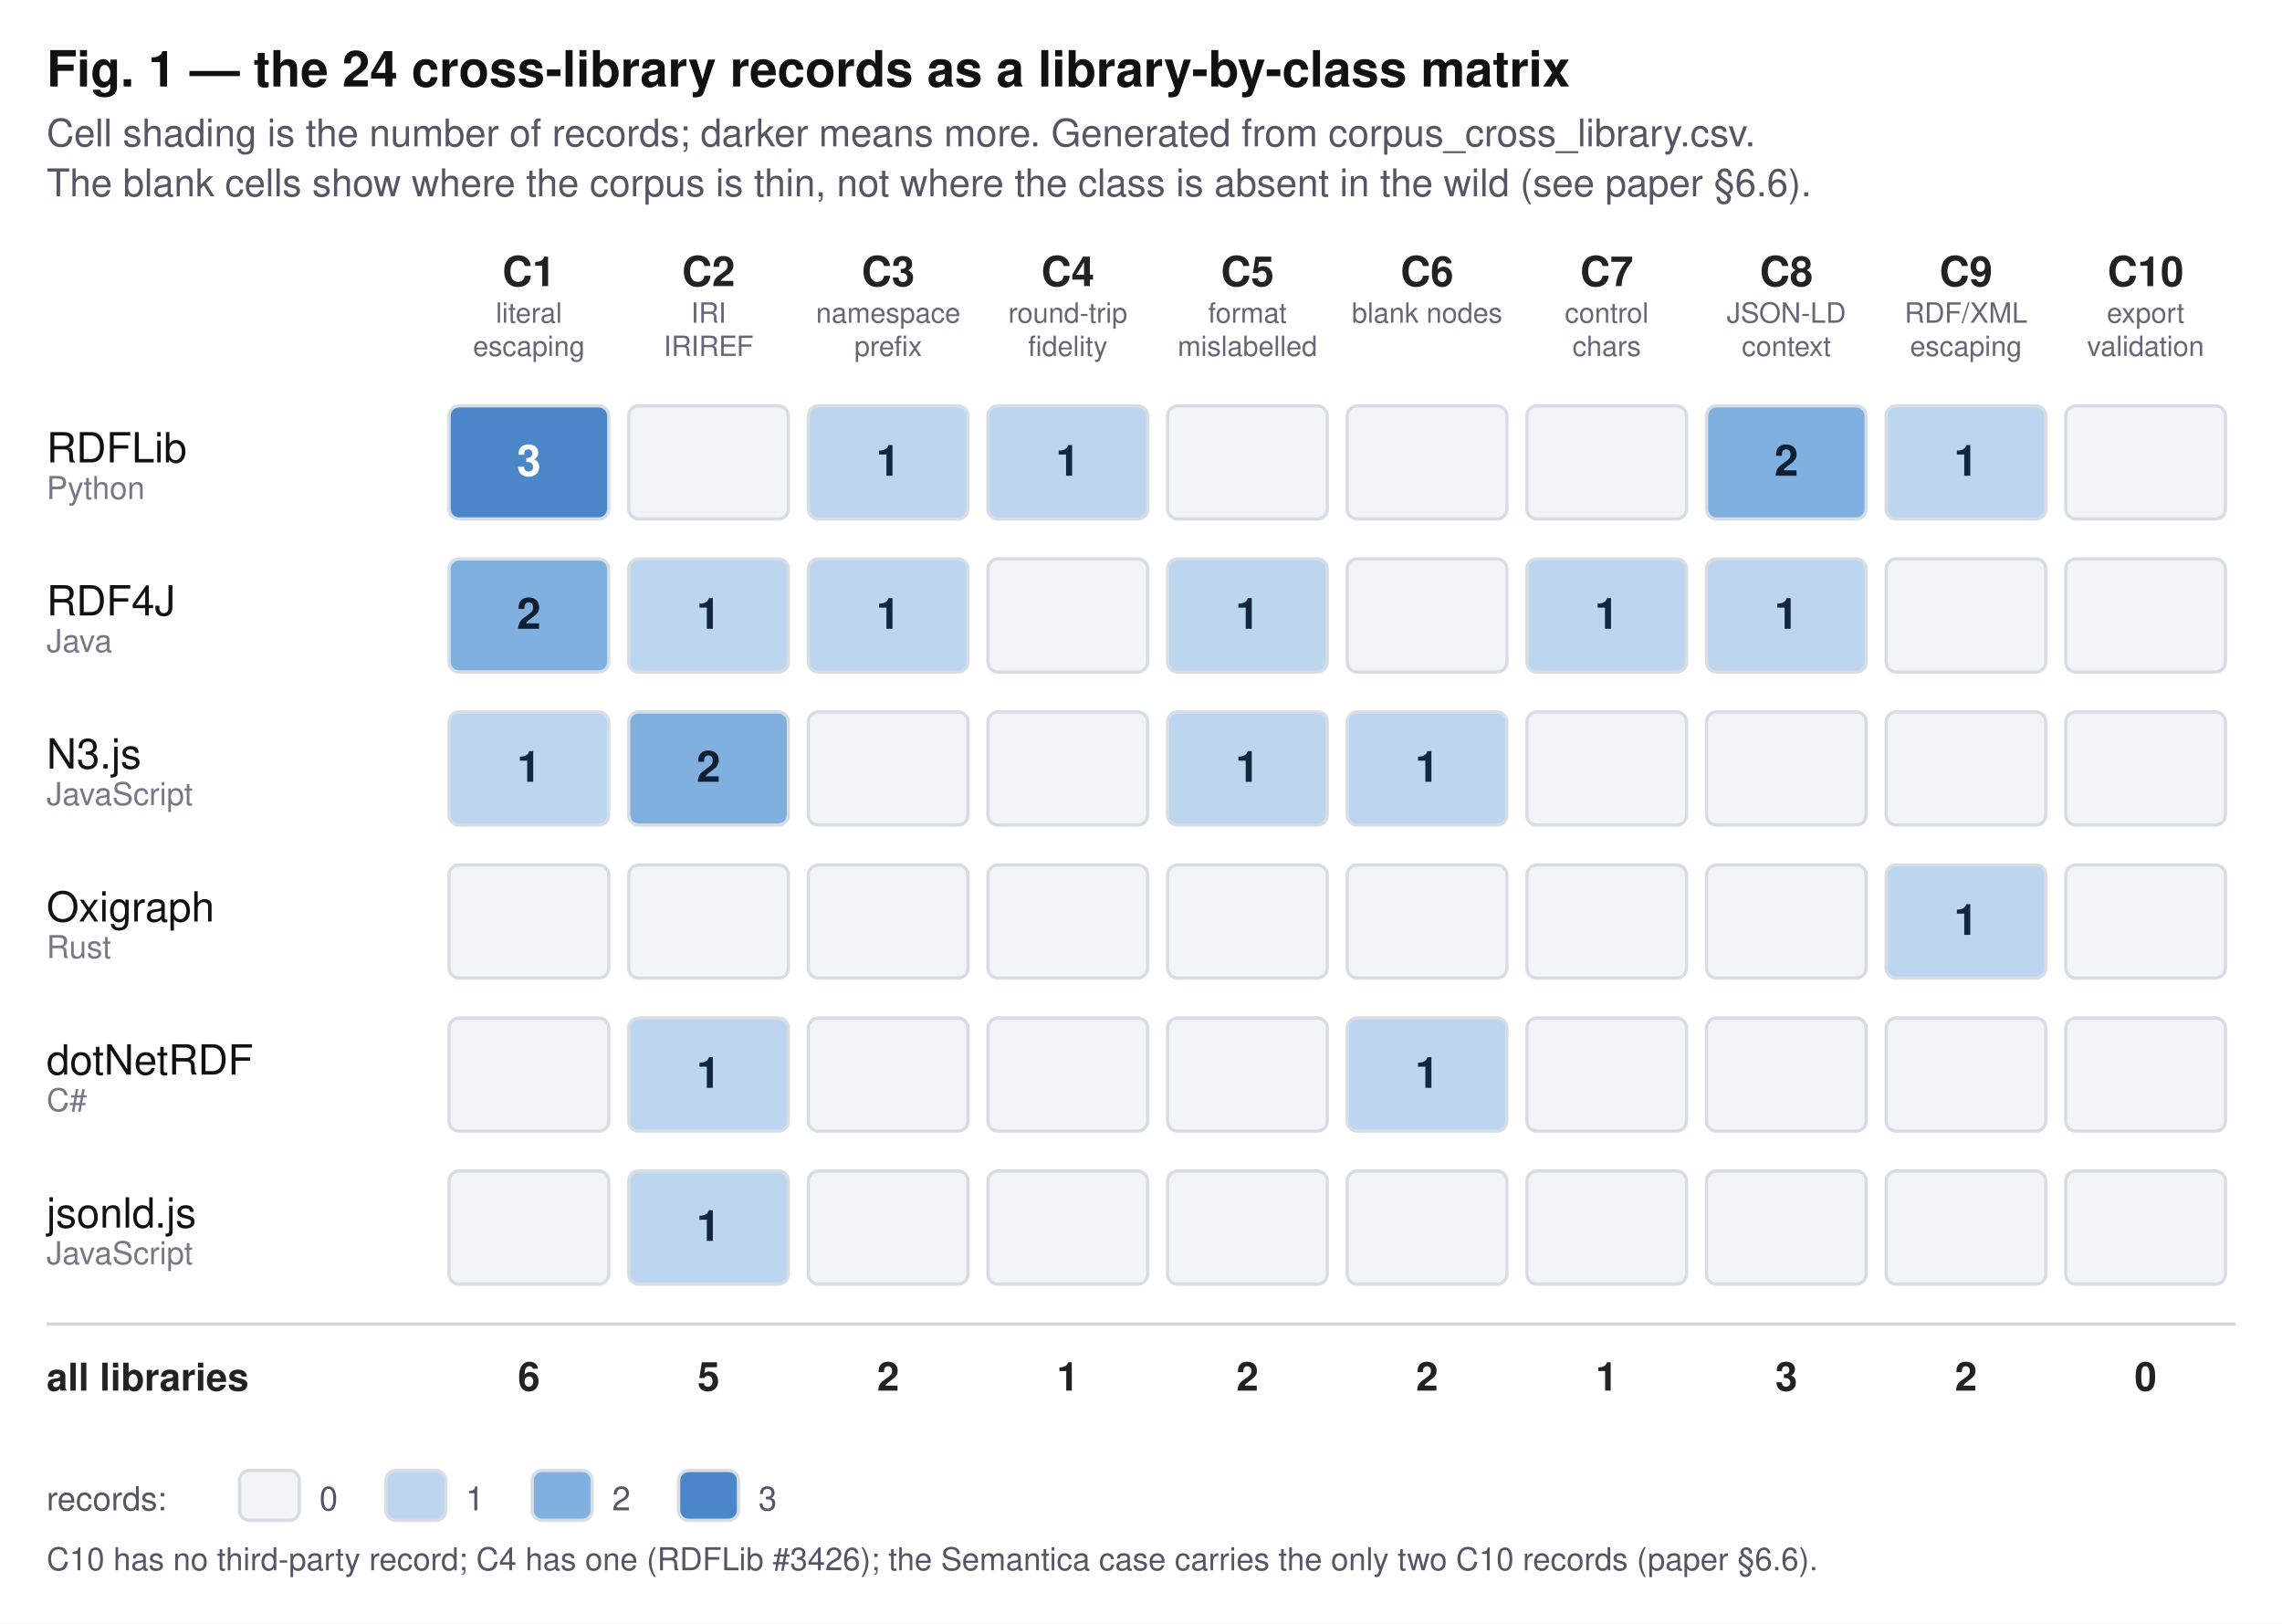
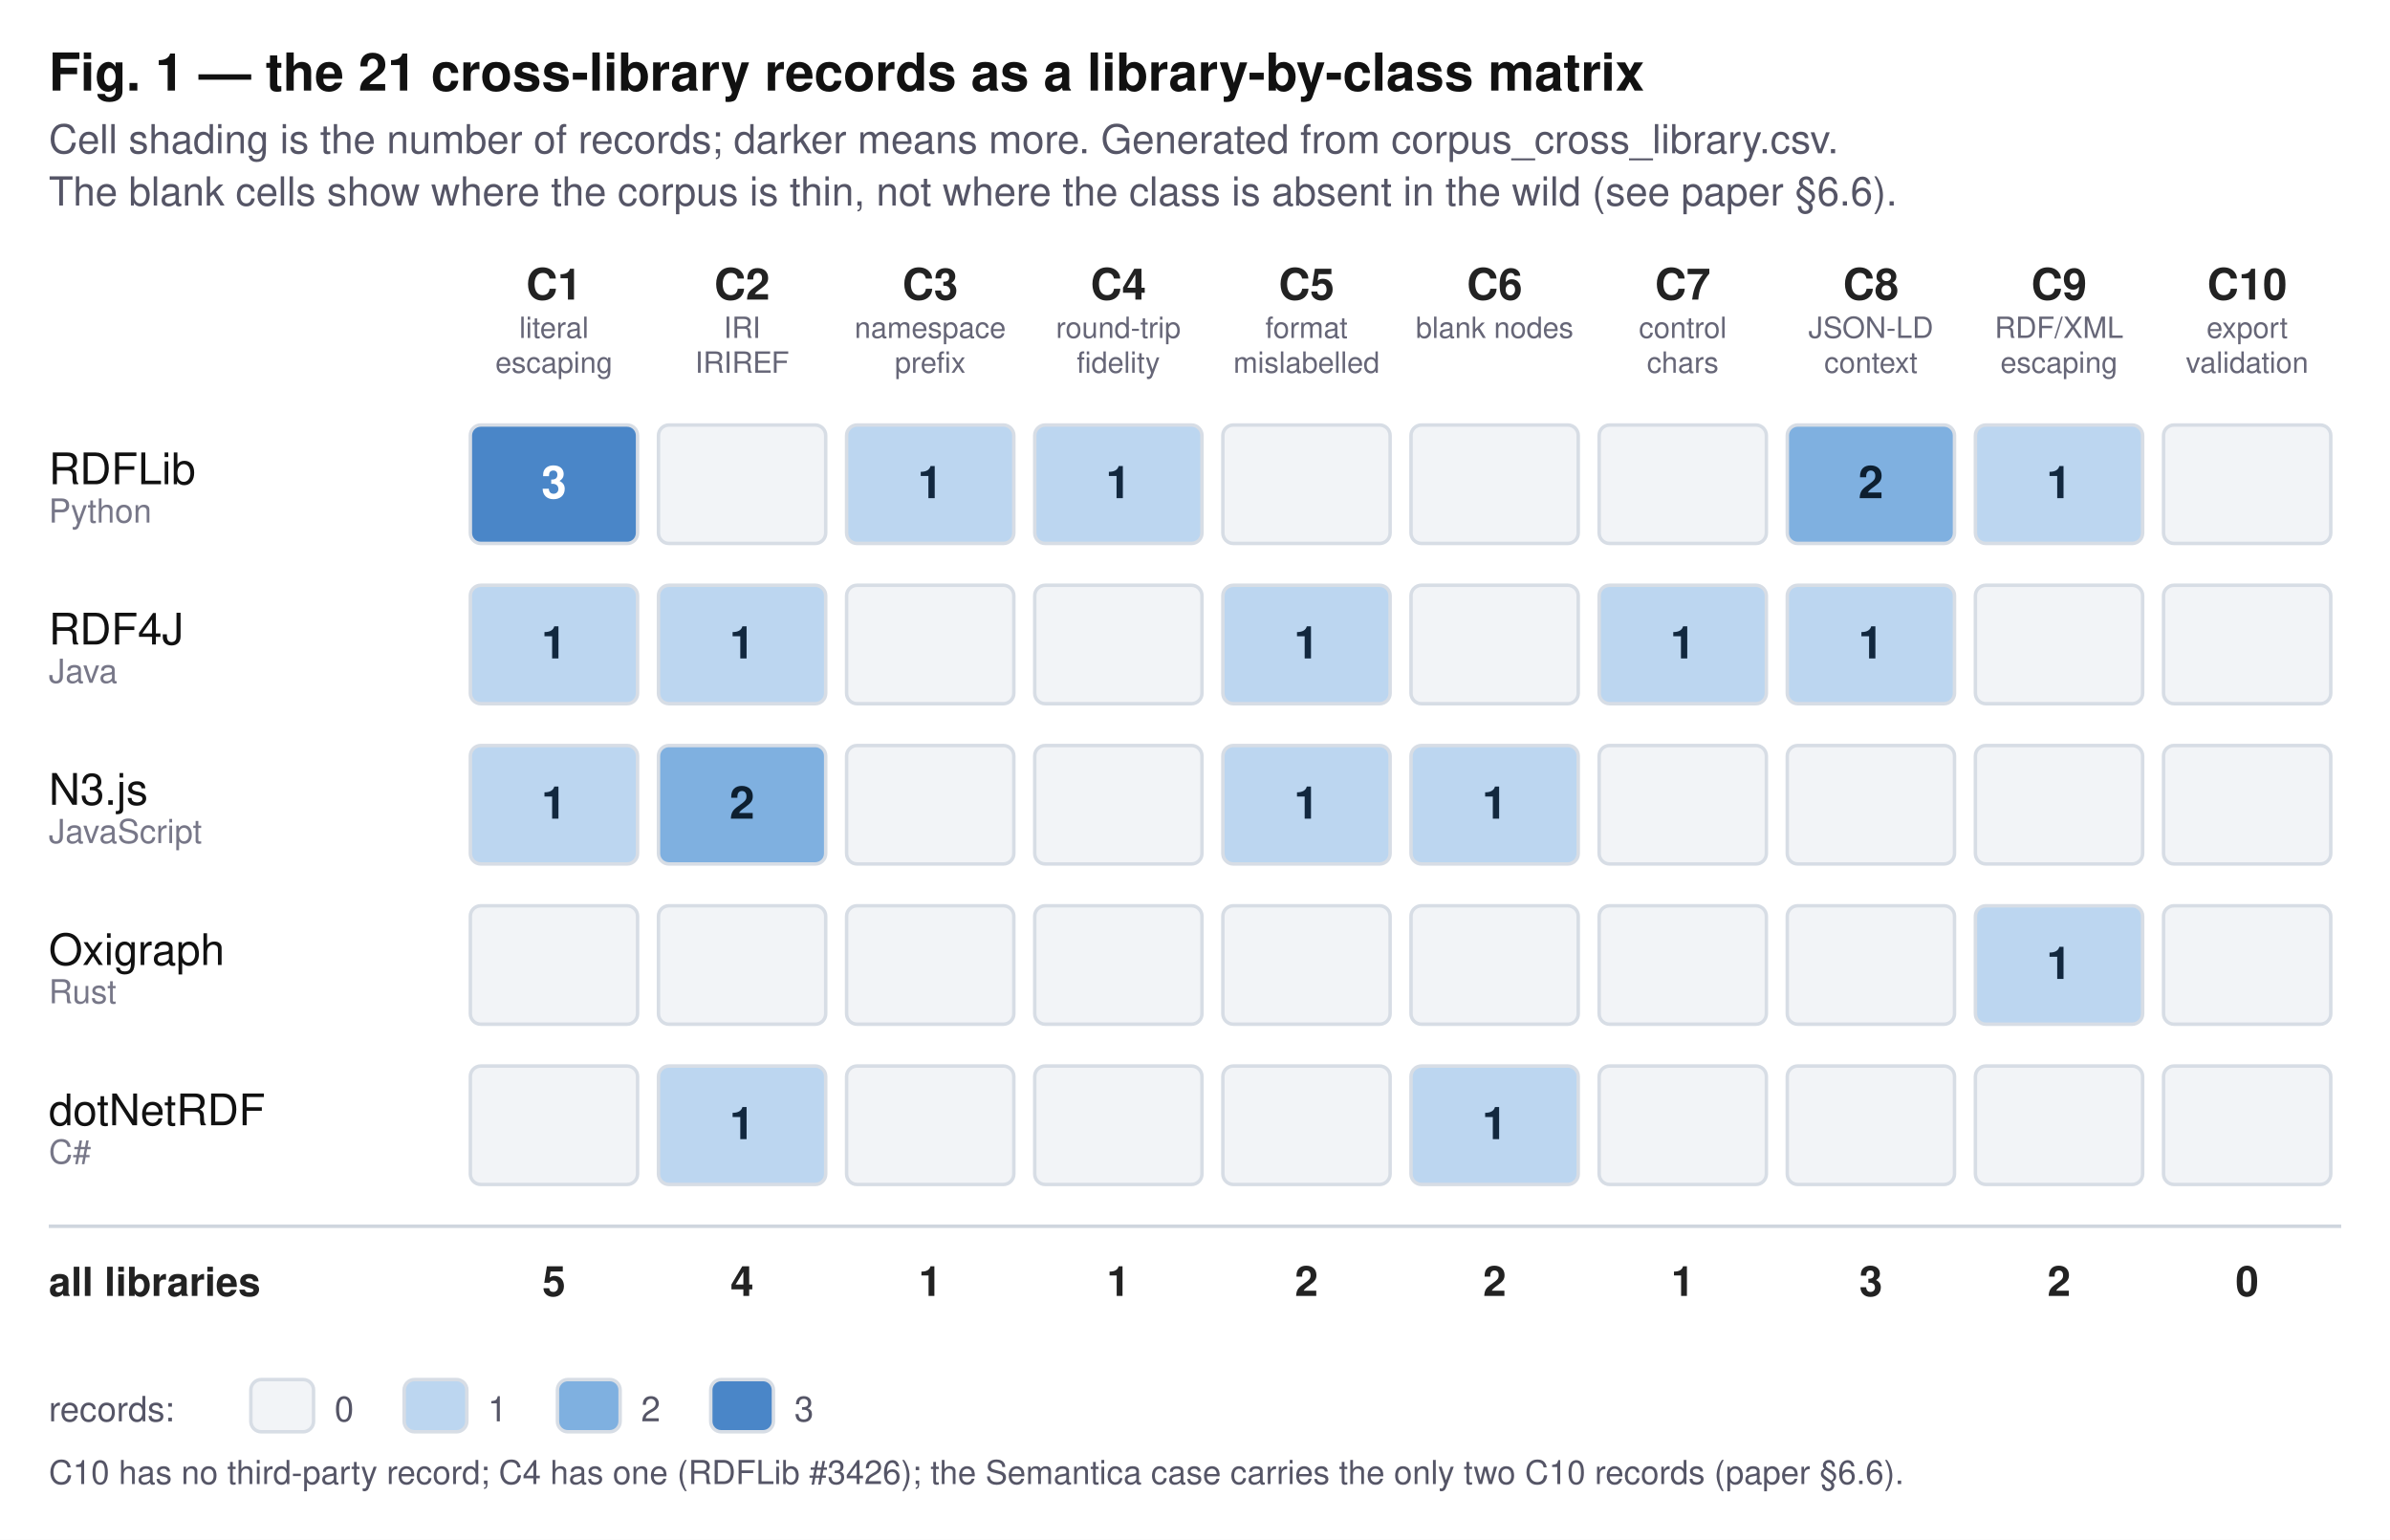
- <svg xmlns="http://www.w3.org/2000/svg" width="686" height="488" viewBox="0 0 686 488" font-family="Helvetica, Arial, sans-serif">
+ <svg xmlns="http://www.w3.org/2000/svg" width="686" height="442" viewBox="0 0 686 442" font-family="Helvetica, Arial, sans-serif">
  <rect width="100%" height="100%" fill="#ffffff" />
-   <text x="14" y="26" font-size="15" font-weight="bold" fill="#111">Fig. 1 — the 24 cross-library records as a library-by-class matrix</text>
+   <text x="14" y="26" font-size="15" font-weight="bold" fill="#111">Fig. 1 — the 21 cross-library records as a library-by-class matrix</text>
  <text x="14" y="44" font-size="11.5" fill="#556">Cell shading is the number of records; darker means more. Generated from corpus_cross_library.csv.</text>
  <text x="14" y="59" font-size="11.5" fill="#556">The blank cells show where the corpus is thin, not where the class is absent in the wild (see paper §6.6).</text>
  <text x="159.0" y="86" font-size="12.5" font-weight="bold" fill="#222" text-anchor="middle">C1</text>
  <text x="159.0" y="97" font-size="8.4" fill="#667" text-anchor="middle">literal</text>
  <text x="159.0" y="107" font-size="8.4" fill="#667" text-anchor="middle">escaping</text>
  <text x="213.0" y="86" font-size="12.5" font-weight="bold" fill="#222" text-anchor="middle">C2</text>
  <text x="213.0" y="97" font-size="8.4" fill="#667" text-anchor="middle">IRI</text>
  <text x="213.0" y="107" font-size="8.4" fill="#667" text-anchor="middle">IRIREF</text>
  <text x="267.0" y="86" font-size="12.5" font-weight="bold" fill="#222" text-anchor="middle">C3</text>
  <text x="267.0" y="97" font-size="8.4" fill="#667" text-anchor="middle">namespace</text>
  <text x="267.0" y="107" font-size="8.4" fill="#667" text-anchor="middle">prefix</text>
  <text x="321.0" y="86" font-size="12.5" font-weight="bold" fill="#222" text-anchor="middle">C4</text>
  <text x="321.0" y="97" font-size="8.4" fill="#667" text-anchor="middle">round-trip</text>
  <text x="321.0" y="107" font-size="8.4" fill="#667" text-anchor="middle">fidelity</text>
  <text x="375.0" y="86" font-size="12.5" font-weight="bold" fill="#222" text-anchor="middle">C5</text>
  <text x="375.0" y="97" font-size="8.4" fill="#667" text-anchor="middle">format</text>
  <text x="375.0" y="107" font-size="8.4" fill="#667" text-anchor="middle">mislabelled</text>
  <text x="429.0" y="86" font-size="12.5" font-weight="bold" fill="#222" text-anchor="middle">C6</text>
  <text x="429.0" y="97" font-size="8.4" fill="#667" text-anchor="middle">blank nodes</text>
  <text x="483.0" y="86" font-size="12.5" font-weight="bold" fill="#222" text-anchor="middle">C7</text>
  <text x="483.0" y="97" font-size="8.4" fill="#667" text-anchor="middle">control</text>
  <text x="483.0" y="107" font-size="8.4" fill="#667" text-anchor="middle">chars</text>
  <text x="537.0" y="86" font-size="12.5" font-weight="bold" fill="#222" text-anchor="middle">C8</text>
  <text x="537.0" y="97" font-size="8.4" fill="#667" text-anchor="middle">JSON-LD</text>
  <text x="537.0" y="107" font-size="8.4" fill="#667" text-anchor="middle">context</text>
  <text x="591.0" y="86" font-size="12.5" font-weight="bold" fill="#222" text-anchor="middle">C9</text>
  <text x="591.0" y="97" font-size="8.4" fill="#667" text-anchor="middle">RDF/XML</text>
  <text x="591.0" y="107" font-size="8.4" fill="#667" text-anchor="middle">escaping</text>
  <text x="645.0" y="86" font-size="12.5" font-weight="bold" fill="#222" text-anchor="middle">C10</text>
  <text x="645.0" y="97" font-size="8.4" fill="#667" text-anchor="middle">export</text>
  <text x="645.0" y="107" font-size="8.4" fill="#667" text-anchor="middle">validation</text>
  <text x="14" y="139" font-size="12.5" fill="#111">RDFLib</text>
  <text x="14" y="150" font-size="9.5" fill="#778">Python</text>
  <rect x="135.0" y="122" width="48" height="34" rx="3" fill="#4a86c8" stroke="#d7dde5" />
  <text x="159.0" y="143" font-size="13" font-weight="bold" fill="#ffffff" text-anchor="middle">3</text>
  <rect x="189.0" y="122" width="48" height="34" rx="3" fill="#f2f4f7" stroke="#d7dde5" />
  <rect x="243.0" y="122" width="48" height="34" rx="3" fill="#bcd6f0" stroke="#d7dde5" />
  <text x="267.0" y="143" font-size="13" font-weight="bold" fill="#12283f" text-anchor="middle">1</text>
  <rect x="297.0" y="122" width="48" height="34" rx="3" fill="#bcd6f0" stroke="#d7dde5" />
  <text x="321.0" y="143" font-size="13" font-weight="bold" fill="#12283f" text-anchor="middle">1</text>
  <rect x="351.0" y="122" width="48" height="34" rx="3" fill="#f2f4f7" stroke="#d7dde5" />
  <rect x="405.0" y="122" width="48" height="34" rx="3" fill="#f2f4f7" stroke="#d7dde5" />
  <rect x="459.0" y="122" width="48" height="34" rx="3" fill="#f2f4f7" stroke="#d7dde5" />
  <rect x="513.0" y="122" width="48" height="34" rx="3" fill="#7fb0e0" stroke="#d7dde5" />
  <text x="537.0" y="143" font-size="13" font-weight="bold" fill="#0d1f30" text-anchor="middle">2</text>
  <rect x="567.0" y="122" width="48" height="34" rx="3" fill="#bcd6f0" stroke="#d7dde5" />
  <text x="591.0" y="143" font-size="13" font-weight="bold" fill="#12283f" text-anchor="middle">1</text>
  <rect x="621.0" y="122" width="48" height="34" rx="3" fill="#f2f4f7" stroke="#d7dde5" />
  <text x="14" y="185" font-size="12.5" fill="#111">RDF4J</text>
  <text x="14" y="196" font-size="9.5" fill="#778">Java</text>
-   <rect x="135.0" y="168" width="48" height="34" rx="3" fill="#7fb0e0" stroke="#d7dde5" />
-   <text x="159.0" y="189" font-size="13" font-weight="bold" fill="#0d1f30" text-anchor="middle">2</text>
+   <rect x="135.0" y="168" width="48" height="34" rx="3" fill="#bcd6f0" stroke="#d7dde5" />
+   <text x="159.0" y="189" font-size="13" font-weight="bold" fill="#12283f" text-anchor="middle">1</text>
  <rect x="189.0" y="168" width="48" height="34" rx="3" fill="#bcd6f0" stroke="#d7dde5" />
  <text x="213.0" y="189" font-size="13" font-weight="bold" fill="#12283f" text-anchor="middle">1</text>
-   <rect x="243.0" y="168" width="48" height="34" rx="3" fill="#bcd6f0" stroke="#d7dde5" />
-   <text x="267.0" y="189" font-size="13" font-weight="bold" fill="#12283f" text-anchor="middle">1</text>
+   <rect x="243.0" y="168" width="48" height="34" rx="3" fill="#f2f4f7" stroke="#d7dde5" />
  <rect x="297.0" y="168" width="48" height="34" rx="3" fill="#f2f4f7" stroke="#d7dde5" />
  <rect x="351.0" y="168" width="48" height="34" rx="3" fill="#bcd6f0" stroke="#d7dde5" />
  <text x="375.0" y="189" font-size="13" font-weight="bold" fill="#12283f" text-anchor="middle">1</text>
  <rect x="405.0" y="168" width="48" height="34" rx="3" fill="#f2f4f7" stroke="#d7dde5" />
  <rect x="459.0" y="168" width="48" height="34" rx="3" fill="#bcd6f0" stroke="#d7dde5" />
  <text x="483.0" y="189" font-size="13" font-weight="bold" fill="#12283f" text-anchor="middle">1</text>
  <rect x="513.0" y="168" width="48" height="34" rx="3" fill="#bcd6f0" stroke="#d7dde5" />
  <text x="537.0" y="189" font-size="13" font-weight="bold" fill="#12283f" text-anchor="middle">1</text>
  <rect x="567.0" y="168" width="48" height="34" rx="3" fill="#f2f4f7" stroke="#d7dde5" />
  <rect x="621.0" y="168" width="48" height="34" rx="3" fill="#f2f4f7" stroke="#d7dde5" />
  <text x="14" y="231" font-size="12.5" fill="#111">N3.js</text>
  <text x="14" y="242" font-size="9.5" fill="#778">JavaScript</text>
  <rect x="135.0" y="214" width="48" height="34" rx="3" fill="#bcd6f0" stroke="#d7dde5" />
  <text x="159.0" y="235" font-size="13" font-weight="bold" fill="#12283f" text-anchor="middle">1</text>
  <rect x="189.0" y="214" width="48" height="34" rx="3" fill="#7fb0e0" stroke="#d7dde5" />
  <text x="213.0" y="235" font-size="13" font-weight="bold" fill="#0d1f30" text-anchor="middle">2</text>
  <rect x="243.0" y="214" width="48" height="34" rx="3" fill="#f2f4f7" stroke="#d7dde5" />
  <rect x="297.0" y="214" width="48" height="34" rx="3" fill="#f2f4f7" stroke="#d7dde5" />
  <rect x="351.0" y="214" width="48" height="34" rx="3" fill="#bcd6f0" stroke="#d7dde5" />
  <text x="375.0" y="235" font-size="13" font-weight="bold" fill="#12283f" text-anchor="middle">1</text>
  <rect x="405.0" y="214" width="48" height="34" rx="3" fill="#bcd6f0" stroke="#d7dde5" />
  <text x="429.0" y="235" font-size="13" font-weight="bold" fill="#12283f" text-anchor="middle">1</text>
  <rect x="459.0" y="214" width="48" height="34" rx="3" fill="#f2f4f7" stroke="#d7dde5" />
  <rect x="513.0" y="214" width="48" height="34" rx="3" fill="#f2f4f7" stroke="#d7dde5" />
  <rect x="567.0" y="214" width="48" height="34" rx="3" fill="#f2f4f7" stroke="#d7dde5" />
  <rect x="621.0" y="214" width="48" height="34" rx="3" fill="#f2f4f7" stroke="#d7dde5" />
  <text x="14" y="277" font-size="12.5" fill="#111">Oxigraph</text>
  <text x="14" y="288" font-size="9.5" fill="#778">Rust</text>
  <rect x="135.0" y="260" width="48" height="34" rx="3" fill="#f2f4f7" stroke="#d7dde5" />
  <rect x="189.0" y="260" width="48" height="34" rx="3" fill="#f2f4f7" stroke="#d7dde5" />
  <rect x="243.0" y="260" width="48" height="34" rx="3" fill="#f2f4f7" stroke="#d7dde5" />
  <rect x="297.0" y="260" width="48" height="34" rx="3" fill="#f2f4f7" stroke="#d7dde5" />
  <rect x="351.0" y="260" width="48" height="34" rx="3" fill="#f2f4f7" stroke="#d7dde5" />
  <rect x="405.0" y="260" width="48" height="34" rx="3" fill="#f2f4f7" stroke="#d7dde5" />
  <rect x="459.0" y="260" width="48" height="34" rx="3" fill="#f2f4f7" stroke="#d7dde5" />
  <rect x="513.0" y="260" width="48" height="34" rx="3" fill="#f2f4f7" stroke="#d7dde5" />
  <rect x="567.0" y="260" width="48" height="34" rx="3" fill="#bcd6f0" stroke="#d7dde5" />
  <text x="591.0" y="281" font-size="13" font-weight="bold" fill="#12283f" text-anchor="middle">1</text>
  <rect x="621.0" y="260" width="48" height="34" rx="3" fill="#f2f4f7" stroke="#d7dde5" />
  <text x="14" y="323" font-size="12.5" fill="#111">dotNetRDF</text>
  <text x="14" y="334" font-size="9.5" fill="#778">C#</text>
  <rect x="135.0" y="306" width="48" height="34" rx="3" fill="#f2f4f7" stroke="#d7dde5" />
  <rect x="189.0" y="306" width="48" height="34" rx="3" fill="#bcd6f0" stroke="#d7dde5" />
  <text x="213.0" y="327" font-size="13" font-weight="bold" fill="#12283f" text-anchor="middle">1</text>
  <rect x="243.0" y="306" width="48" height="34" rx="3" fill="#f2f4f7" stroke="#d7dde5" />
  <rect x="297.0" y="306" width="48" height="34" rx="3" fill="#f2f4f7" stroke="#d7dde5" />
  <rect x="351.0" y="306" width="48" height="34" rx="3" fill="#f2f4f7" stroke="#d7dde5" />
  <rect x="405.0" y="306" width="48" height="34" rx="3" fill="#bcd6f0" stroke="#d7dde5" />
  <text x="429.0" y="327" font-size="13" font-weight="bold" fill="#12283f" text-anchor="middle">1</text>
  <rect x="459.0" y="306" width="48" height="34" rx="3" fill="#f2f4f7" stroke="#d7dde5" />
  <rect x="513.0" y="306" width="48" height="34" rx="3" fill="#f2f4f7" stroke="#d7dde5" />
  <rect x="567.0" y="306" width="48" height="34" rx="3" fill="#f2f4f7" stroke="#d7dde5" />
  <rect x="621.0" y="306" width="48" height="34" rx="3" fill="#f2f4f7" stroke="#d7dde5" />
-   <text x="14" y="369" font-size="12.5" fill="#111">jsonld.js</text>
-   <text x="14" y="380" font-size="9.5" fill="#778">JavaScript</text>
-   <rect x="135.0" y="352" width="48" height="34" rx="3" fill="#f2f4f7" stroke="#d7dde5" />
-   <rect x="189.0" y="352" width="48" height="34" rx="3" fill="#bcd6f0" stroke="#d7dde5" />
-   <text x="213.0" y="373" font-size="13" font-weight="bold" fill="#12283f" text-anchor="middle">1</text>
-   <rect x="243.0" y="352" width="48" height="34" rx="3" fill="#f2f4f7" stroke="#d7dde5" />
-   <rect x="297.0" y="352" width="48" height="34" rx="3" fill="#f2f4f7" stroke="#d7dde5" />
-   <rect x="351.0" y="352" width="48" height="34" rx="3" fill="#f2f4f7" stroke="#d7dde5" />
-   <rect x="405.0" y="352" width="48" height="34" rx="3" fill="#f2f4f7" stroke="#d7dde5" />
-   <rect x="459.0" y="352" width="48" height="34" rx="3" fill="#f2f4f7" stroke="#d7dde5" />
-   <rect x="513.0" y="352" width="48" height="34" rx="3" fill="#f2f4f7" stroke="#d7dde5" />
-   <rect x="567.0" y="352" width="48" height="34" rx="3" fill="#f2f4f7" stroke="#d7dde5" />
-   <rect x="621.0" y="352" width="48" height="34" rx="3" fill="#f2f4f7" stroke="#d7dde5" />
-   <text x="14" y="418" font-size="11.5" font-weight="bold" fill="#222">all libraries</text>
-   <text x="159.0" y="418" font-size="12" font-weight="bold" fill="#222" text-anchor="middle">6</text>
-   <text x="213.0" y="418" font-size="12" font-weight="bold" fill="#222" text-anchor="middle">5</text>
-   <text x="267.0" y="418" font-size="12" font-weight="bold" fill="#222" text-anchor="middle">2</text>
-   <text x="321.0" y="418" font-size="12" font-weight="bold" fill="#222" text-anchor="middle">1</text>
-   <text x="375.0" y="418" font-size="12" font-weight="bold" fill="#222" text-anchor="middle">2</text>
-   <text x="429.0" y="418" font-size="12" font-weight="bold" fill="#222" text-anchor="middle">2</text>
-   <text x="483.0" y="418" font-size="12" font-weight="bold" fill="#222" text-anchor="middle">1</text>
-   <text x="537.0" y="418" font-size="12" font-weight="bold" fill="#222" text-anchor="middle">3</text>
-   <text x="591.0" y="418" font-size="12" font-weight="bold" fill="#222" text-anchor="middle">2</text>
-   <text x="645.0" y="418" font-size="12" font-weight="bold" fill="#222" text-anchor="middle">0</text>
-   <line x1="14" y1="398" x2="672" y2="398" stroke="#cfd6de" />
-   <text x="14" y="454" font-size="10" fill="#556">records:</text>
-   <rect x="72" y="442" width="18" height="15" rx="3" fill="#f2f4f7" stroke="#d7dde5" />
-   <text x="96" y="454" font-size="10" fill="#556">0</text>
-   <rect x="116" y="442" width="18" height="15" rx="3" fill="#bcd6f0" stroke="#d7dde5" />
-   <text x="140" y="454" font-size="10" fill="#556">1</text>
-   <rect x="160" y="442" width="18" height="15" rx="3" fill="#7fb0e0" stroke="#d7dde5" />
-   <text x="184" y="454" font-size="10" fill="#556">2</text>
-   <rect x="204" y="442" width="18" height="15" rx="3" fill="#4a86c8" stroke="#d7dde5" />
-   <text x="228" y="454" font-size="10" fill="#556">3</text>
-   <text x="14" y="472" font-size="9.5" fill="#556">C10 has no third-party record; C4 has one (RDFLib #3426); the Semantica case carries the only two C10 records (paper §6.6).</text>
+   <text x="14" y="372" font-size="11.5" font-weight="bold" fill="#222">all libraries</text>
+   <text x="159.0" y="372" font-size="12" font-weight="bold" fill="#222" text-anchor="middle">5</text>
+   <text x="213.0" y="372" font-size="12" font-weight="bold" fill="#222" text-anchor="middle">4</text>
+   <text x="267.0" y="372" font-size="12" font-weight="bold" fill="#222" text-anchor="middle">1</text>
+   <text x="321.0" y="372" font-size="12" font-weight="bold" fill="#222" text-anchor="middle">1</text>
+   <text x="375.0" y="372" font-size="12" font-weight="bold" fill="#222" text-anchor="middle">2</text>
+   <text x="429.0" y="372" font-size="12" font-weight="bold" fill="#222" text-anchor="middle">2</text>
+   <text x="483.0" y="372" font-size="12" font-weight="bold" fill="#222" text-anchor="middle">1</text>
+   <text x="537.0" y="372" font-size="12" font-weight="bold" fill="#222" text-anchor="middle">3</text>
+   <text x="591.0" y="372" font-size="12" font-weight="bold" fill="#222" text-anchor="middle">2</text>
+   <text x="645.0" y="372" font-size="12" font-weight="bold" fill="#222" text-anchor="middle">0</text>
+   <line x1="14" y1="352" x2="672" y2="352" stroke="#cfd6de" />
+   <text x="14" y="408" font-size="10" fill="#556">records:</text>
+   <rect x="72" y="396" width="18" height="15" rx="3" fill="#f2f4f7" stroke="#d7dde5" />
+   <text x="96" y="408" font-size="10" fill="#556">0</text>
+   <rect x="116" y="396" width="18" height="15" rx="3" fill="#bcd6f0" stroke="#d7dde5" />
+   <text x="140" y="408" font-size="10" fill="#556">1</text>
+   <rect x="160" y="396" width="18" height="15" rx="3" fill="#7fb0e0" stroke="#d7dde5" />
+   <text x="184" y="408" font-size="10" fill="#556">2</text>
+   <rect x="204" y="396" width="18" height="15" rx="3" fill="#4a86c8" stroke="#d7dde5" />
+   <text x="228" y="408" font-size="10" fill="#556">3</text>
+   <text x="14" y="426" font-size="9.5" fill="#556">C10 has no third-party record; C4 has one (RDFLib #3426); the Semantica case carries the only two C10 records (paper §6.6).</text>
</svg>
